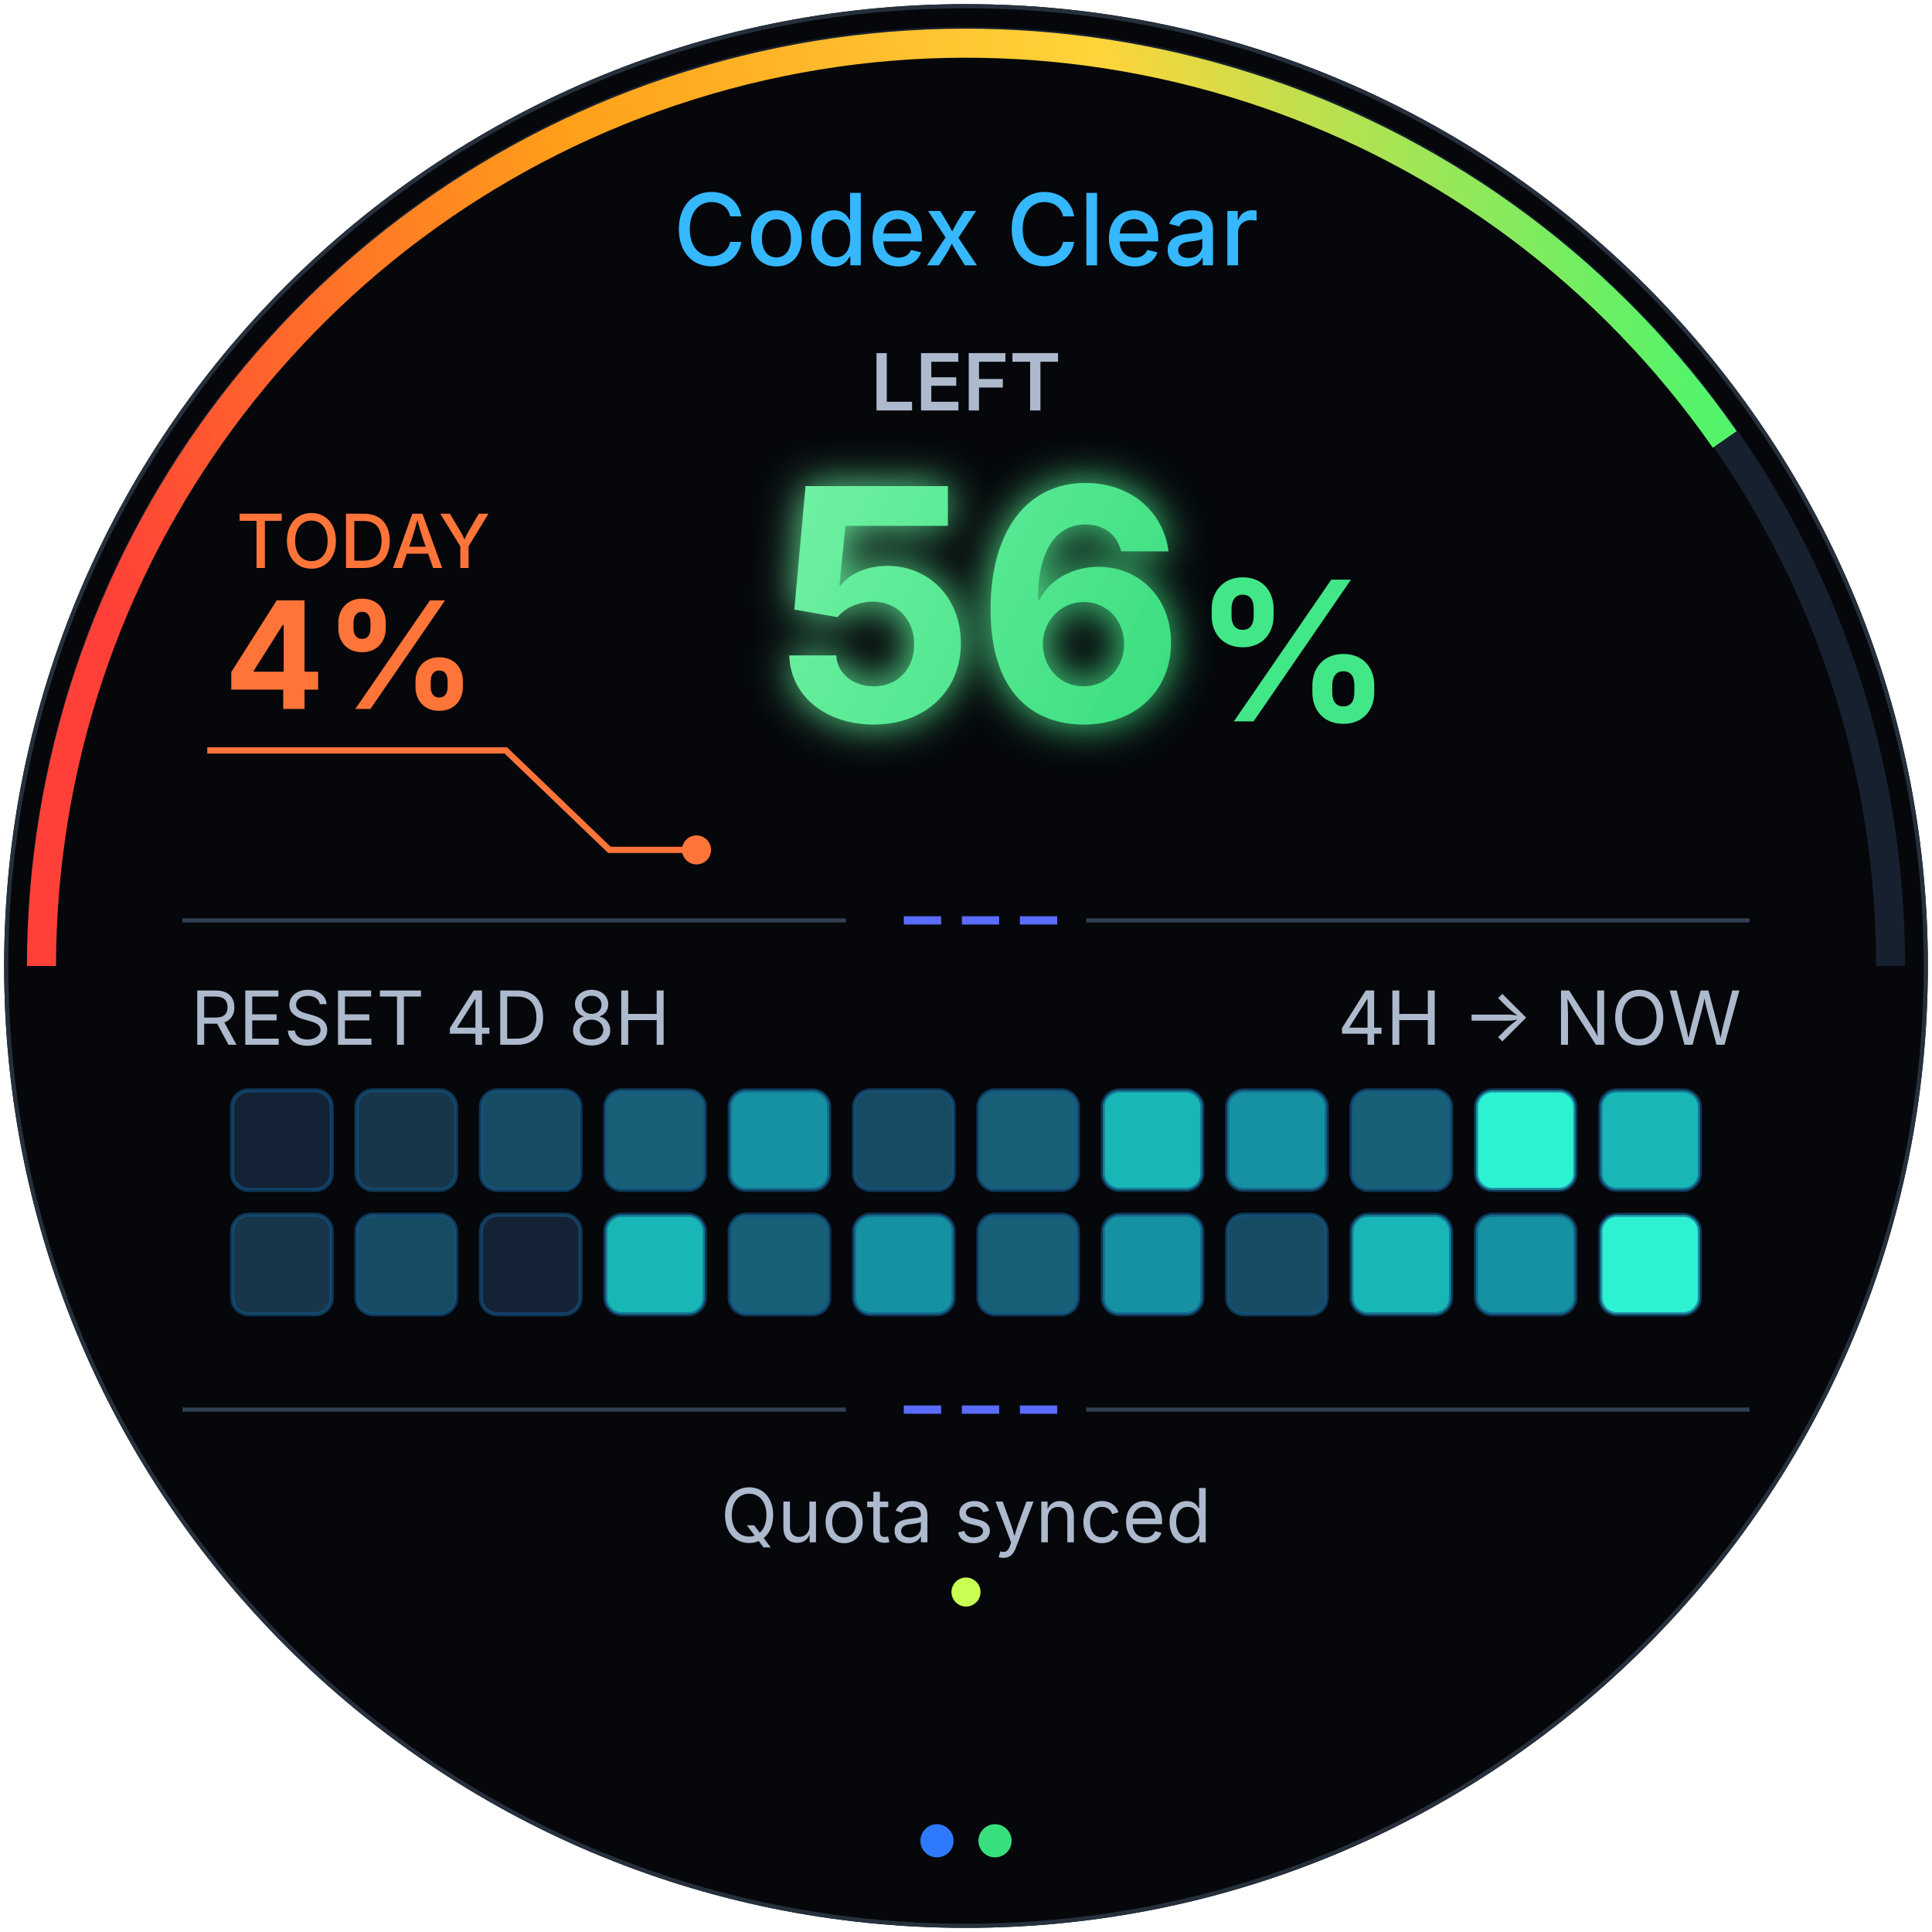
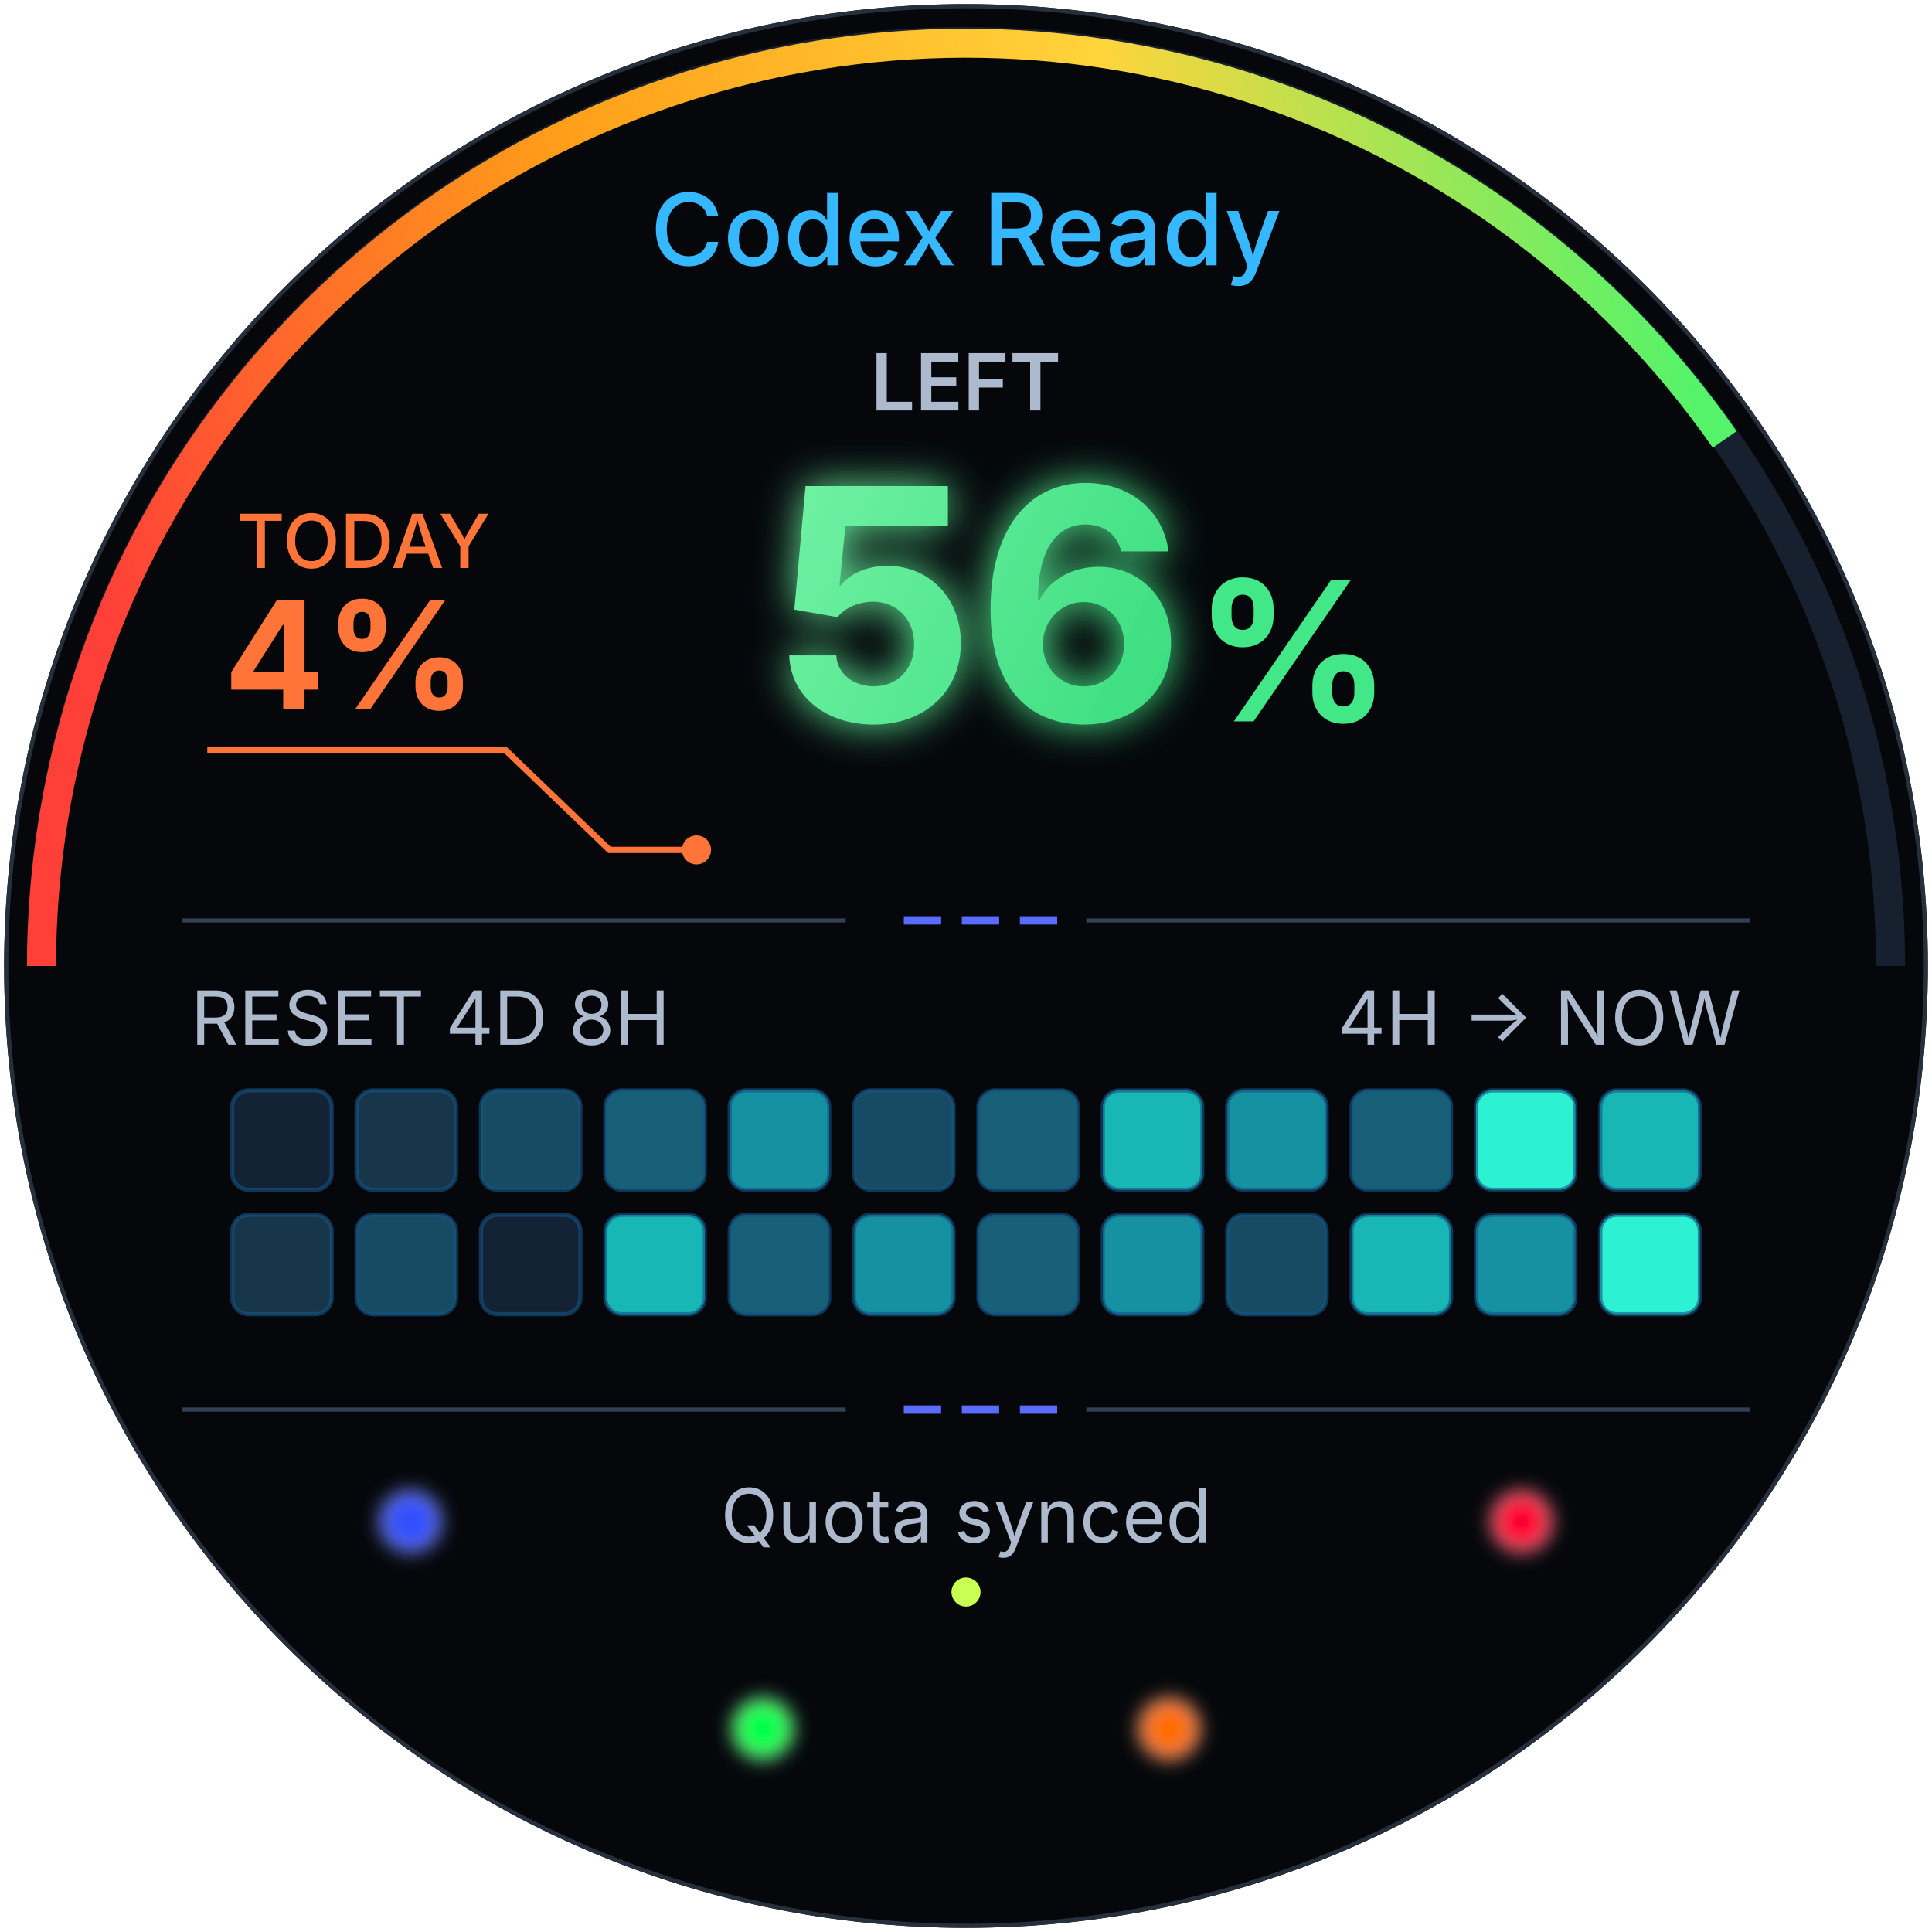
<svg xmlns="http://www.w3.org/2000/svg" width="932" height="932" viewBox="0 0 466 466" role="img" aria-labelledby="title desc">
  <defs>
    <clipPath id="screen">
      <circle cx="233" cy="233" r="232" />
    </clipPath>
    <linearGradient id="quota" x1="22" y1="130" x2="400" y2="52" gradientUnits="userSpaceOnUse">
      <stop offset="0" stop-color="#ff4038" />
      <stop offset=".34" stop-color="#ff9f19" />
      <stop offset=".68" stop-color="#ffd43b" />
      <stop offset="1" stop-color="#55f36a" />
    </linearGradient>
    <linearGradient id="leftValue" x1="174" y1="118" x2="303" y2="180" gradientUnits="userSpaceOnUse">
      <stop stop-color="#77f4a8" />
      <stop offset="1" stop-color="#30d978" />
    </linearGradient>
    <filter id="greenGlow" x="-50%" y="-50%" width="200%" height="200%">
      <feGaussianBlur stdDeviation="5" result="blur" />
      <feMerge>
        <feMergeNode in="blur" />
        <feMergeNode in="SourceGraphic" />
      </feMerge>
    </filter>
    <filter id="softGlow" x="-50%" y="-50%" width="200%" height="200%">
      <feGaussianBlur stdDeviation="2.2" />
    </filter>
    <style>text{font-family:-apple-system,BlinkMacSystemFont,"Segoe UI",sans-serif}.soft{fill:#adb9cc}.divider{stroke:#314052;stroke-width:1}.cell{stroke:#145484;stroke-opacity:.62;stroke-width:1}</style>
  </defs>
  <g clip-path="url(#screen)">
    <rect width="466" height="466" fill="#05070b" />
    <circle cx="233" cy="233" r="231.5" fill="none" stroke="#26303d" stroke-width="1" />
    <path d="M 10 233 A 223 223 0 0 1 456 233" fill="none" stroke="#1e2a3c" stroke-width="7" opacity=".72" />
    <path d="M 10 233 A 223 223 0 0 1 416 106" fill="none" stroke="url(#quota)" stroke-width="7" stroke-linecap="butt" />
-     <text x="233" y="64" text-anchor="middle" font-size="24" font-weight="500" fill="#35b8ff">Codex Clear</text>
+     <text x="233" y="64" text-anchor="middle" font-size="24" font-weight="500" fill="#35b8ff">Codex Ready</text>
    <text x="233" y="99" text-anchor="middle" font-size="19" font-weight="600" class="soft">LEFT</text>
    <text x="57" y="137" font-size="18" font-weight="500" fill="#ff7438">TODAY</text>
    <text x="54" y="171" font-size="36" font-weight="650" fill="#ff7438">4%</text>
    <path d="M50 181 H122 L147 205 H168" fill="none" stroke="#ff7438" stroke-width="1.5" />
    <circle cx="168" cy="205" r="3.5" fill="#ff7438" />
    <text x="286" y="174" text-anchor="end" font-size="78" font-weight="650" fill="url(#leftValue)" filter="url(#greenGlow)">56</text>
    <text x="288" y="174" font-size="47" font-weight="650" fill="#42e787">%</text>
    <line x1="44" y1="222" x2="204" y2="222" class="divider" />
    <line x1="262" y1="222" x2="422" y2="222" class="divider" />
    <g stroke="#596cff" stroke-width="2">
      <line x1="218" y1="222" x2="227" y2="222" />
      <line x1="232" y1="222" x2="241" y2="222" />
      <line x1="246" y1="222" x2="255" y2="222" />
    </g>
    <text x="46" y="252" font-size="18" class="soft">RESET 4D 8H</text>
    <text x="420" y="252" text-anchor="end" font-size="18" class="soft">4H -&gt; NOW</text>
    <g>
      <rect class="cell" x="56" y="263" width="24" height="24" rx="4" fill="#142236" />
      <rect class="cell" x="86" y="263" width="24" height="24" rx="4" fill="#18364a" />
      <rect class="cell" x="116" y="263" width="24" height="24" rx="4" fill="#174b63" />
      <rect class="cell" x="146" y="263" width="24" height="24" rx="4" fill="#176078" />
      <rect class="cell" x="176" y="263" width="24" height="24" rx="4" fill="#1591a2" />
      <rect class="cell" x="206" y="263" width="24" height="24" rx="4" fill="#174b63" />
      <rect class="cell" x="236" y="263" width="24" height="24" rx="4" fill="#176078" />
      <rect class="cell" x="266" y="263" width="24" height="24" rx="4" fill="#18b7b6" />
      <rect class="cell" x="296" y="263" width="24" height="24" rx="4" fill="#1591a2" />
      <rect class="cell" x="326" y="263" width="24" height="24" rx="4" fill="#176078" />
      <rect class="cell" x="356" y="263" width="24" height="24" rx="4" fill="#2df1d3" />
      <rect class="cell" x="386" y="263" width="24" height="24" rx="4" fill="#18b7b6" />
      <rect class="cell" x="56" y="293" width="24" height="24" rx="4" fill="#18364a" />
      <rect class="cell" x="86" y="293" width="24" height="24" rx="4" fill="#174b63" />
      <rect class="cell" x="116" y="293" width="24" height="24" rx="4" fill="#142236" />
      <rect class="cell" x="146" y="293" width="24" height="24" rx="4" fill="#18b7b6" />
      <rect class="cell" x="176" y="293" width="24" height="24" rx="4" fill="#176078" />
      <rect class="cell" x="206" y="293" width="24" height="24" rx="4" fill="#1591a2" />
      <rect class="cell" x="236" y="293" width="24" height="24" rx="4" fill="#176078" />
      <rect class="cell" x="266" y="293" width="24" height="24" rx="4" fill="#1591a2" />
      <rect class="cell" x="296" y="293" width="24" height="24" rx="4" fill="#174b63" />
      <rect class="cell" x="326" y="293" width="24" height="24" rx="4" fill="#18b7b6" />
      <rect class="cell" x="356" y="293" width="24" height="24" rx="4" fill="#1591a2" />
      <rect class="cell" x="386" y="293" width="24" height="24" rx="4" fill="#2df1d3" />
    </g>
    <line x1="44" y1="340" x2="204" y2="340" class="divider" />
    <line x1="262" y1="340" x2="422" y2="340" class="divider" />
    <g stroke="#596cff" stroke-width="2">
      <line x1="218" y1="340" x2="227" y2="340" />
      <line x1="232" y1="340" x2="241" y2="340" />
      <line x1="246" y1="340" x2="255" y2="340" />
    </g>
    <text x="233" y="372" text-anchor="middle" font-size="18" class="soft">Quota synced</text>
    <g filter="url(#softGlow)" stroke="#a7f000">
      <line x1="163" y1="384" x2="208" y2="384" />
      <line x1="258" y1="384" x2="303" y2="384" />
    </g>
    <circle cx="233" cy="384" r="3.5" fill="#c9ff53" />
-     <circle cx="226" cy="444" r="4" fill="#2f79ff" />
-     <circle cx="240" cy="444" r="4" fill="#38e07d" />
+     <g filter="url(#softGlow)">
+       <circle cx="99" cy="367" r="7" fill="#304ffe" stroke="#8ea2ff" stroke-width="1" />
+       <circle cx="184" cy="417" r="7" fill="#00ff4c" stroke="#8dffad" stroke-width="1" />
+       <circle cx="282" cy="417" r="7" fill="#ff6d00" stroke="#ffba86" stroke-width="1" />
+       <circle cx="367" cy="367" r="7" fill="#ff0033" stroke="#ff8ba2" stroke-width="1" />
+     </g>
  </g>
</svg>
